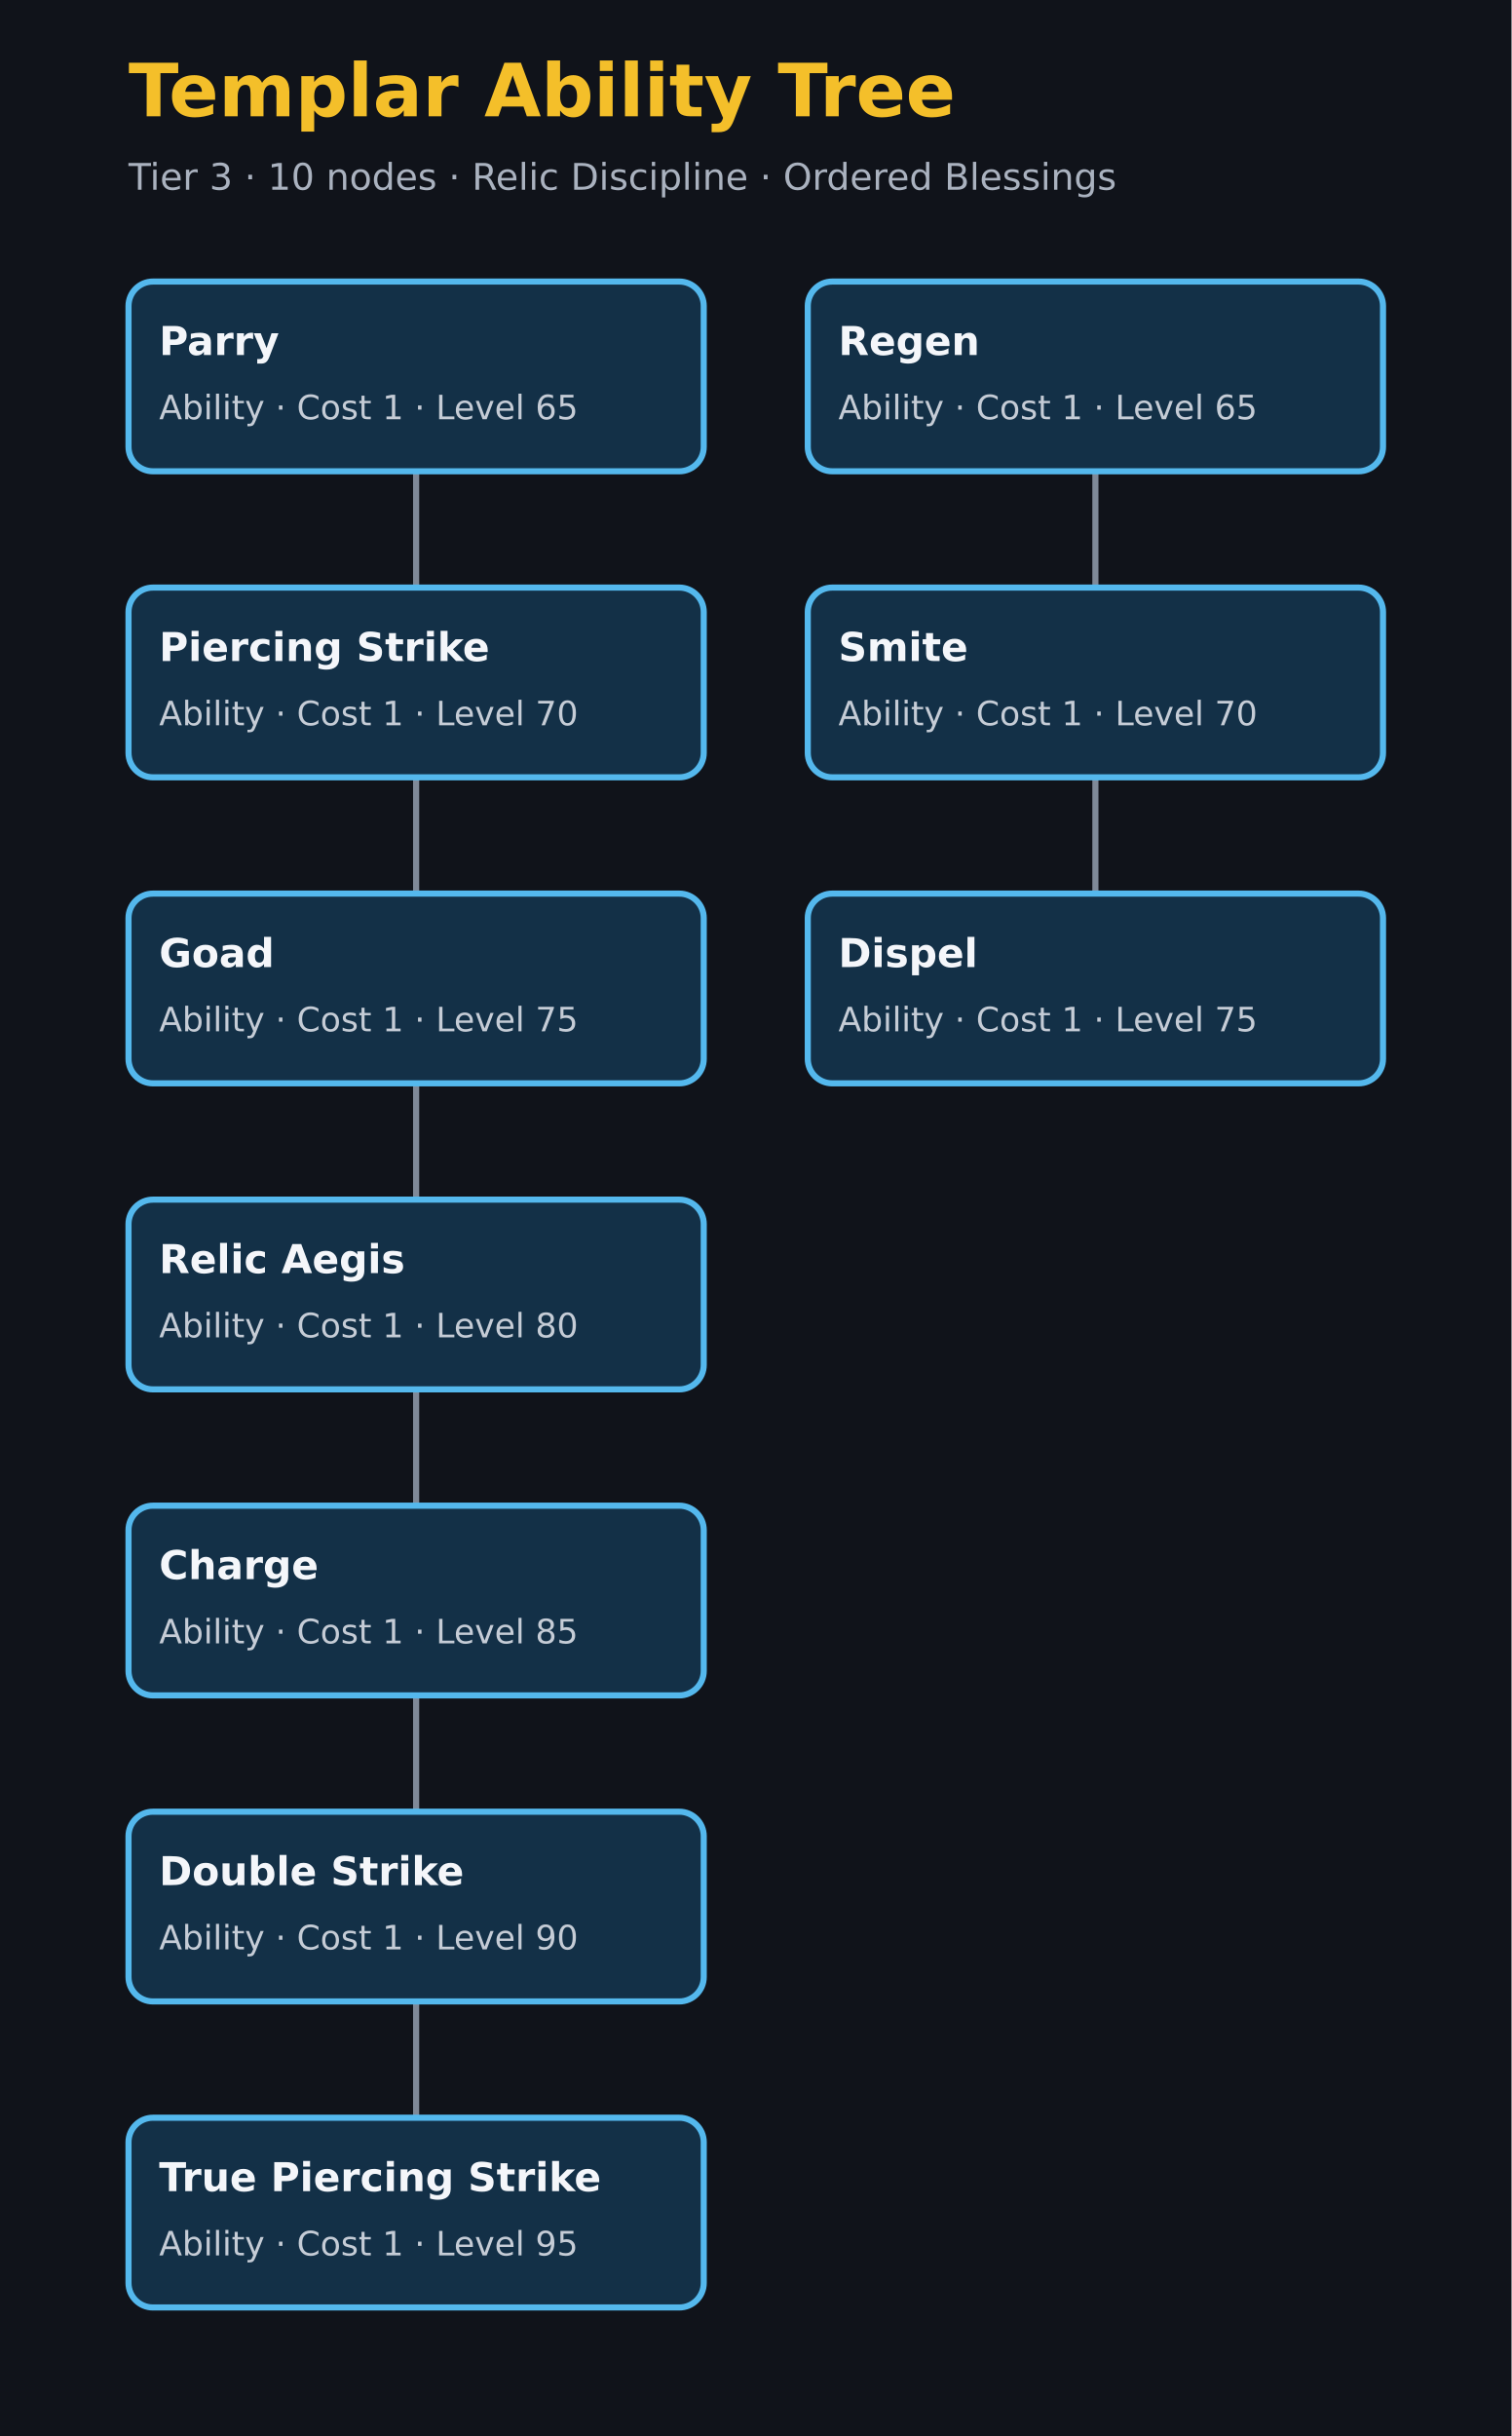
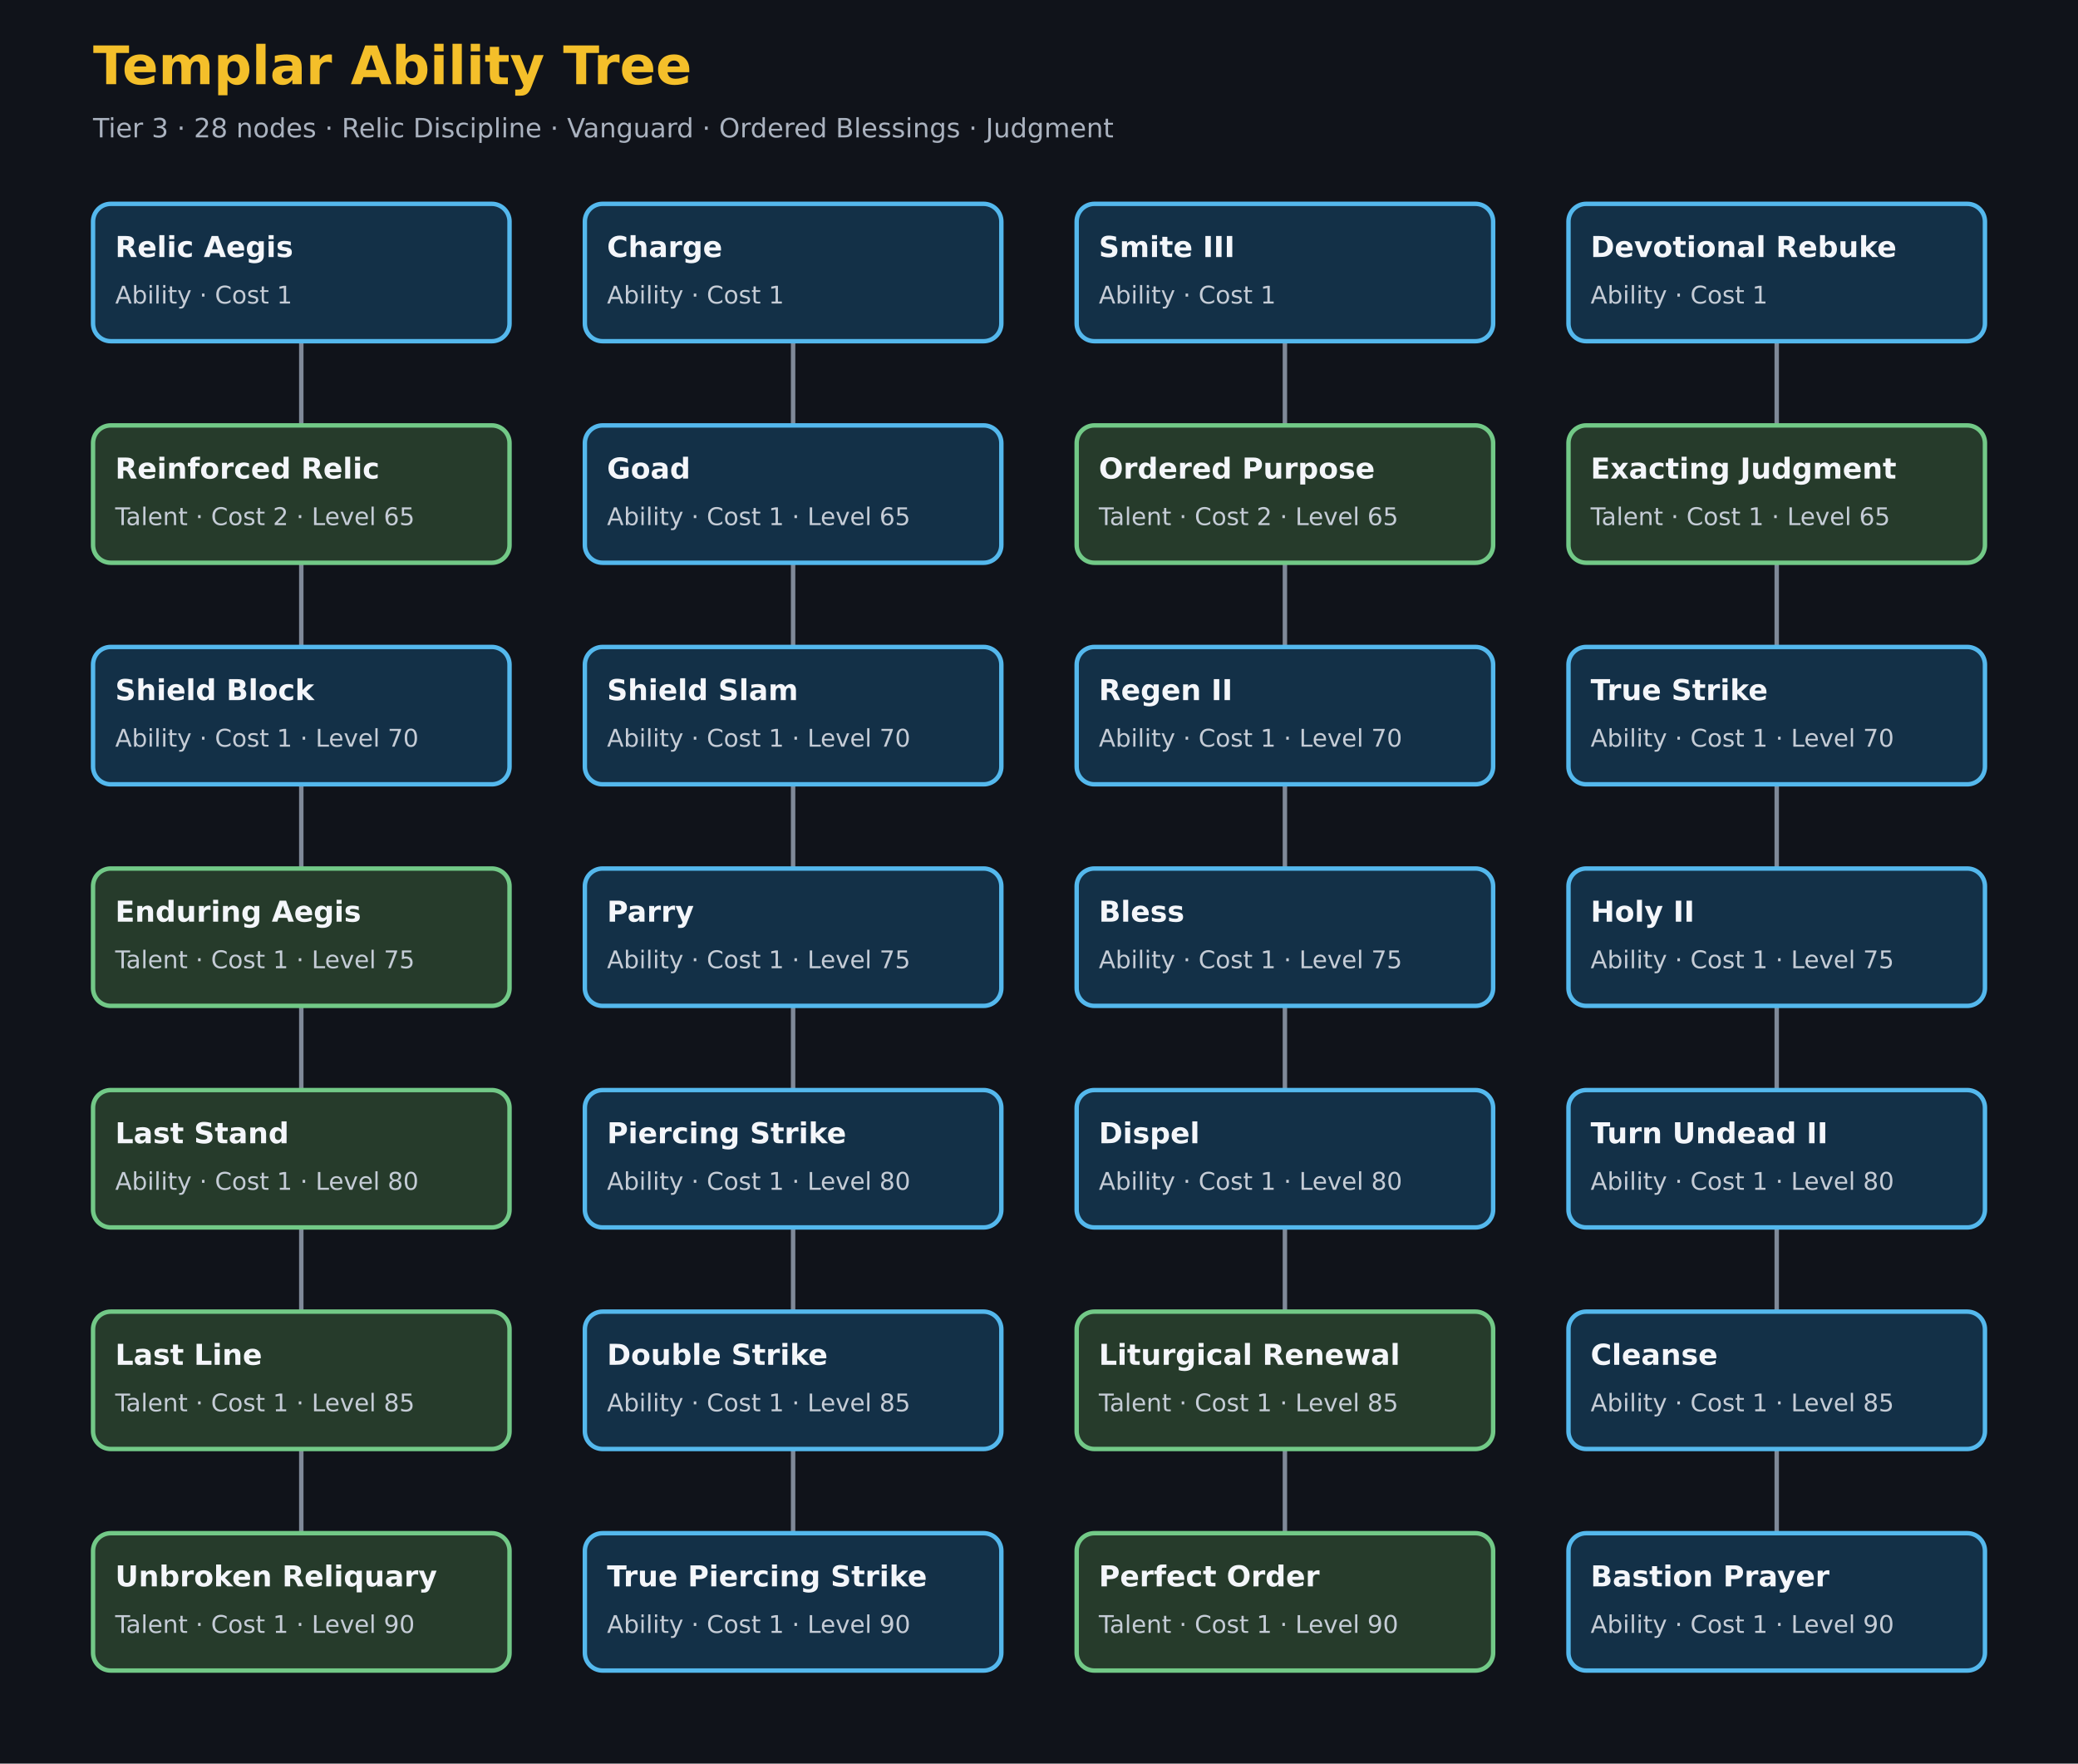
- <svg xmlns="http://www.w3.org/2000/svg" width="494" height="796" viewBox="0 0 494 796">
+ <svg xmlns="http://www.w3.org/2000/svg" width="938" height="796" viewBox="0 0 938 796">
  <style>
text{font-family:DejaVu Sans,Arial,sans-serif}
.title{fill:#f4bf2a;font-size:24px;font-weight:700}
.meta{fill:#aab2bf;font-size:12px}
.name{fill:#f4f6fa;font-size:13px;font-weight:700}
.detail{fill:#c5ccd6;font-size:11px}
.resource{fill:#e6bfdc;font-size:9px;font-weight:700}
.edge{fill:none;stroke:#7f8998;stroke-width:2}
.promotion-edge{fill:none;stroke:#c59d3d;stroke-width:3}
</style>
-   <rect width="494" height="796" fill="#10131a" />
+   <rect width="938" height="796" fill="#10131a" />
  <text class="title" x="42" y="38">Templar Ability Tree</text>
-   <text class="meta" x="42" y="62">Tier 3 · 10 nodes · Relic Discipline · Ordered Blessings</text>
+   <text class="meta" x="42" y="62">Tier 3 · 28 nodes · Relic Discipline · Vanguard · Ordered Blessings · Judgment</text>
  <path class="edge" d="M 136.0 123.0 V 173.0 H 136.0 V 223.0" />
  <path class="edge" d="M 136.0 223.0 V 273.0 H 136.0 V 323.0" />
  <path class="edge" d="M 136.0 323.0 V 373.0 H 136.0 V 423.0" />
-   <path class="edge" d="M 358.0 123.0 V 173.0 H 358.0 V 223.0" />
  <path class="edge" d="M 136.0 423.0 V 473.0 H 136.0 V 523.0" />
-   <path class="edge" d="M 358.0 223.0 V 273.0 H 358.0 V 323.0" />
  <path class="edge" d="M 136.0 523.0 V 573.0 H 136.0 V 623.0" />
  <path class="edge" d="M 136.0 623.0 V 673.0 H 136.0 V 723.0" />
+   <path class="edge" d="M 358.0 123.0 V 173.0 H 358.0 V 223.0" />
+   <path class="edge" d="M 358.0 223.0 V 273.0 H 358.0 V 323.0" />
+   <path class="edge" d="M 358.0 323.0 V 373.0 H 358.0 V 423.0" />
+   <path class="edge" d="M 358.0 423.0 V 473.0 H 358.0 V 523.0" />
+   <path class="edge" d="M 358.0 523.0 V 573.0 H 358.0 V 623.0" />
+   <path class="edge" d="M 358.0 623.0 V 673.0 H 358.0 V 723.0" />
+   <path class="edge" d="M 580.0 123.0 V 173.0 H 580.0 V 223.0" />
+   <path class="edge" d="M 580.0 223.0 V 273.0 H 580.0 V 323.0" />
+   <path class="edge" d="M 580.0 323.0 V 373.0 H 580.0 V 423.0" />
+   <path class="edge" d="M 580.0 423.0 V 473.0 H 580.0 V 523.0" />
+   <path class="edge" d="M 580.0 523.0 V 573.0 H 580.0 V 623.0" />
+   <path class="edge" d="M 580.0 623.0 V 673.0 H 580.0 V 723.0" />
+   <path class="edge" d="M 802.0 123.0 V 173.0 H 802.0 V 223.0" />
+   <path class="edge" d="M 802.0 223.0 V 273.0 H 802.0 V 323.0" />
+   <path class="edge" d="M 802.0 323.0 V 373.0 H 802.0 V 423.0" />
+   <path class="edge" d="M 802.0 423.0 V 473.0 H 802.0 V 523.0" />
+   <path class="edge" d="M 802.0 523.0 V 573.0 H 802.0 V 623.0" />
+   <path class="edge" d="M 802.0 623.0 V 673.0 H 802.0 V 723.0" />
  <rect x="42.0" y="92.0" width="188" height="62" rx="8" fill="#133047" stroke="#54b8ed" stroke-width="2" />
-   <text class="name" x="52.0" y="116.0">Parry</text>
-   <text class="detail" x="52.0" y="137.0">Ability · Cost 1 · Level 65</text>
-   <rect x="42.0" y="192.0" width="188" height="62" rx="8" fill="#133047" stroke="#54b8ed" stroke-width="2" />
-   <text class="name" x="52.0" y="216.0">Piercing Strike</text>
-   <text class="detail" x="52.0" y="237.0">Ability · Cost 1 · Level 70</text>
+   <text class="name" x="52.0" y="116.0">Relic Aegis</text>
+   <text class="detail" x="52.0" y="137.0">Ability · Cost 1</text>
+   <rect x="42.0" y="192.0" width="188" height="62" rx="8" fill="#263b2b" stroke="#72c987" stroke-width="2" />
+   <text class="name" x="52.0" y="216.0">Reinforced Relic</text>
+   <text class="detail" x="52.0" y="237.0">Talent · Cost 2 · Level 65</text>
+   <rect x="42.0" y="292.0" width="188" height="62" rx="8" fill="#133047" stroke="#54b8ed" stroke-width="2" />
+   <text class="name" x="52.0" y="316.0">Shield Block</text>
+   <text class="detail" x="52.0" y="337.0">Ability · Cost 1 · Level 70</text>
+   <rect x="42.0" y="392.0" width="188" height="62" rx="8" fill="#263b2b" stroke="#72c987" stroke-width="2" />
+   <text class="name" x="52.0" y="416.0">Enduring Aegis</text>
+   <text class="detail" x="52.0" y="437.0">Talent · Cost 1 · Level 75</text>
+   <rect x="42.0" y="492.0" width="188" height="62" rx="8" fill="#263b2b" stroke="#72c987" stroke-width="2" />
+   <text class="name" x="52.0" y="516.0">Last Stand</text>
+   <text class="detail" x="52.0" y="537.0">Ability · Cost 1 · Level 80</text>
+   <rect x="42.0" y="592.0" width="188" height="62" rx="8" fill="#263b2b" stroke="#72c987" stroke-width="2" />
+   <text class="name" x="52.0" y="616.0">Last Line</text>
+   <text class="detail" x="52.0" y="637.0">Talent · Cost 1 · Level 85</text>
+   <rect x="42.0" y="692.0" width="188" height="62" rx="8" fill="#263b2b" stroke="#72c987" stroke-width="2" />
+   <text class="name" x="52.0" y="716.0">Unbroken Reliquary</text>
+   <text class="detail" x="52.0" y="737.0">Talent · Cost 1 · Level 90</text>
  <rect x="264.0" y="92.0" width="188" height="62" rx="8" fill="#133047" stroke="#54b8ed" stroke-width="2" />
-   <text class="name" x="274.0" y="116.0">Regen</text>
-   <text class="detail" x="274.0" y="137.0">Ability · Cost 1 · Level 65</text>
-   <rect x="42.0" y="292.0" width="188" height="62" rx="8" fill="#133047" stroke="#54b8ed" stroke-width="2" />
-   <text class="name" x="52.0" y="316.0">Goad</text>
-   <text class="detail" x="52.0" y="337.0">Ability · Cost 1 · Level 75</text>
-   <rect x="42.0" y="392.0" width="188" height="62" rx="8" fill="#133047" stroke="#54b8ed" stroke-width="2" />
-   <text class="name" x="52.0" y="416.0">Relic Aegis</text>
-   <text class="detail" x="52.0" y="437.0">Ability · Cost 1 · Level 80</text>
+   <text class="name" x="274.0" y="116.0">Charge</text>
+   <text class="detail" x="274.0" y="137.0">Ability · Cost 1</text>
  <rect x="264.0" y="192.0" width="188" height="62" rx="8" fill="#133047" stroke="#54b8ed" stroke-width="2" />
-   <text class="name" x="274.0" y="216.0">Smite</text>
-   <text class="detail" x="274.0" y="237.0">Ability · Cost 1 · Level 70</text>
-   <rect x="42.0" y="492.0" width="188" height="62" rx="8" fill="#133047" stroke="#54b8ed" stroke-width="2" />
-   <text class="name" x="52.0" y="516.0">Charge</text>
-   <text class="detail" x="52.0" y="537.0">Ability · Cost 1 · Level 85</text>
+   <text class="name" x="274.0" y="216.0">Goad</text>
+   <text class="detail" x="274.0" y="237.0">Ability · Cost 1 · Level 65</text>
  <rect x="264.0" y="292.0" width="188" height="62" rx="8" fill="#133047" stroke="#54b8ed" stroke-width="2" />
-   <text class="name" x="274.0" y="316.0">Dispel</text>
-   <text class="detail" x="274.0" y="337.0">Ability · Cost 1 · Level 75</text>
-   <rect x="42.0" y="592.0" width="188" height="62" rx="8" fill="#133047" stroke="#54b8ed" stroke-width="2" />
-   <text class="name" x="52.0" y="616.0">Double Strike</text>
-   <text class="detail" x="52.0" y="637.0">Ability · Cost 1 · Level 90</text>
-   <rect x="42.0" y="692.0" width="188" height="62" rx="8" fill="#133047" stroke="#54b8ed" stroke-width="2" />
-   <text class="name" x="52.0" y="716.0">True Piercing Strike</text>
-   <text class="detail" x="52.0" y="737.0">Ability · Cost 1 · Level 95</text>
+   <text class="name" x="274.0" y="316.0">Shield Slam</text>
+   <text class="detail" x="274.0" y="337.0">Ability · Cost 1 · Level 70</text>
+   <rect x="264.0" y="392.0" width="188" height="62" rx="8" fill="#133047" stroke="#54b8ed" stroke-width="2" />
+   <text class="name" x="274.0" y="416.0">Parry</text>
+   <text class="detail" x="274.0" y="437.0">Ability · Cost 1 · Level 75</text>
+   <rect x="264.0" y="492.0" width="188" height="62" rx="8" fill="#133047" stroke="#54b8ed" stroke-width="2" />
+   <text class="name" x="274.0" y="516.0">Piercing Strike</text>
+   <text class="detail" x="274.0" y="537.0">Ability · Cost 1 · Level 80</text>
+   <rect x="264.0" y="592.0" width="188" height="62" rx="8" fill="#133047" stroke="#54b8ed" stroke-width="2" />
+   <text class="name" x="274.0" y="616.0">Double Strike</text>
+   <text class="detail" x="274.0" y="637.0">Ability · Cost 1 · Level 85</text>
+   <rect x="264.0" y="692.0" width="188" height="62" rx="8" fill="#133047" stroke="#54b8ed" stroke-width="2" />
+   <text class="name" x="274.0" y="716.0">True Piercing Strike</text>
+   <text class="detail" x="274.0" y="737.0">Ability · Cost 1 · Level 90</text>
+   <rect x="486.0" y="92.0" width="188" height="62" rx="8" fill="#133047" stroke="#54b8ed" stroke-width="2" />
+   <text class="name" x="496.0" y="116.0">Smite III</text>
+   <text class="detail" x="496.0" y="137.0">Ability · Cost 1</text>
+   <rect x="486.0" y="192.0" width="188" height="62" rx="8" fill="#263b2b" stroke="#72c987" stroke-width="2" />
+   <text class="name" x="496.0" y="216.0">Ordered Purpose</text>
+   <text class="detail" x="496.0" y="237.0">Talent · Cost 2 · Level 65</text>
+   <rect x="486.0" y="292.0" width="188" height="62" rx="8" fill="#133047" stroke="#54b8ed" stroke-width="2" />
+   <text class="name" x="496.0" y="316.0">Regen II</text>
+   <text class="detail" x="496.0" y="337.0">Ability · Cost 1 · Level 70</text>
+   <rect x="486.0" y="392.0" width="188" height="62" rx="8" fill="#133047" stroke="#54b8ed" stroke-width="2" />
+   <text class="name" x="496.0" y="416.0">Bless</text>
+   <text class="detail" x="496.0" y="437.0">Ability · Cost 1 · Level 75</text>
+   <rect x="486.0" y="492.0" width="188" height="62" rx="8" fill="#133047" stroke="#54b8ed" stroke-width="2" />
+   <text class="name" x="496.0" y="516.0">Dispel</text>
+   <text class="detail" x="496.0" y="537.0">Ability · Cost 1 · Level 80</text>
+   <rect x="486.0" y="592.0" width="188" height="62" rx="8" fill="#263b2b" stroke="#72c987" stroke-width="2" />
+   <text class="name" x="496.0" y="616.0">Liturgical Renewal</text>
+   <text class="detail" x="496.0" y="637.0">Talent · Cost 1 · Level 85</text>
+   <rect x="486.0" y="692.0" width="188" height="62" rx="8" fill="#263b2b" stroke="#72c987" stroke-width="2" />
+   <text class="name" x="496.0" y="716.0">Perfect Order</text>
+   <text class="detail" x="496.0" y="737.0">Talent · Cost 1 · Level 90</text>
+   <rect x="708.0" y="92.0" width="188" height="62" rx="8" fill="#133047" stroke="#54b8ed" stroke-width="2" />
+   <text class="name" x="718.0" y="116.0">Devotional Rebuke</text>
+   <text class="detail" x="718.0" y="137.0">Ability · Cost 1</text>
+   <rect x="708.0" y="192.0" width="188" height="62" rx="8" fill="#263b2b" stroke="#72c987" stroke-width="2" />
+   <text class="name" x="718.0" y="216.0">Exacting Judgment</text>
+   <text class="detail" x="718.0" y="237.0">Talent · Cost 1 · Level 65</text>
+   <rect x="708.0" y="292.0" width="188" height="62" rx="8" fill="#133047" stroke="#54b8ed" stroke-width="2" />
+   <text class="name" x="718.0" y="316.0">True Strike</text>
+   <text class="detail" x="718.0" y="337.0">Ability · Cost 1 · Level 70</text>
+   <rect x="708.0" y="392.0" width="188" height="62" rx="8" fill="#133047" stroke="#54b8ed" stroke-width="2" />
+   <text class="name" x="718.0" y="416.0">Holy II</text>
+   <text class="detail" x="718.0" y="437.0">Ability · Cost 1 · Level 75</text>
+   <rect x="708.0" y="492.0" width="188" height="62" rx="8" fill="#133047" stroke="#54b8ed" stroke-width="2" />
+   <text class="name" x="718.0" y="516.0">Turn Undead II</text>
+   <text class="detail" x="718.0" y="537.0">Ability · Cost 1 · Level 80</text>
+   <rect x="708.0" y="592.0" width="188" height="62" rx="8" fill="#133047" stroke="#54b8ed" stroke-width="2" />
+   <text class="name" x="718.0" y="616.0">Cleanse</text>
+   <text class="detail" x="718.0" y="637.0">Ability · Cost 1 · Level 85</text>
+   <rect x="708.0" y="692.0" width="188" height="62" rx="8" fill="#133047" stroke="#54b8ed" stroke-width="2" />
+   <text class="name" x="718.0" y="716.0">Bastion Prayer</text>
+   <text class="detail" x="718.0" y="737.0">Ability · Cost 1 · Level 90</text>
</svg>
